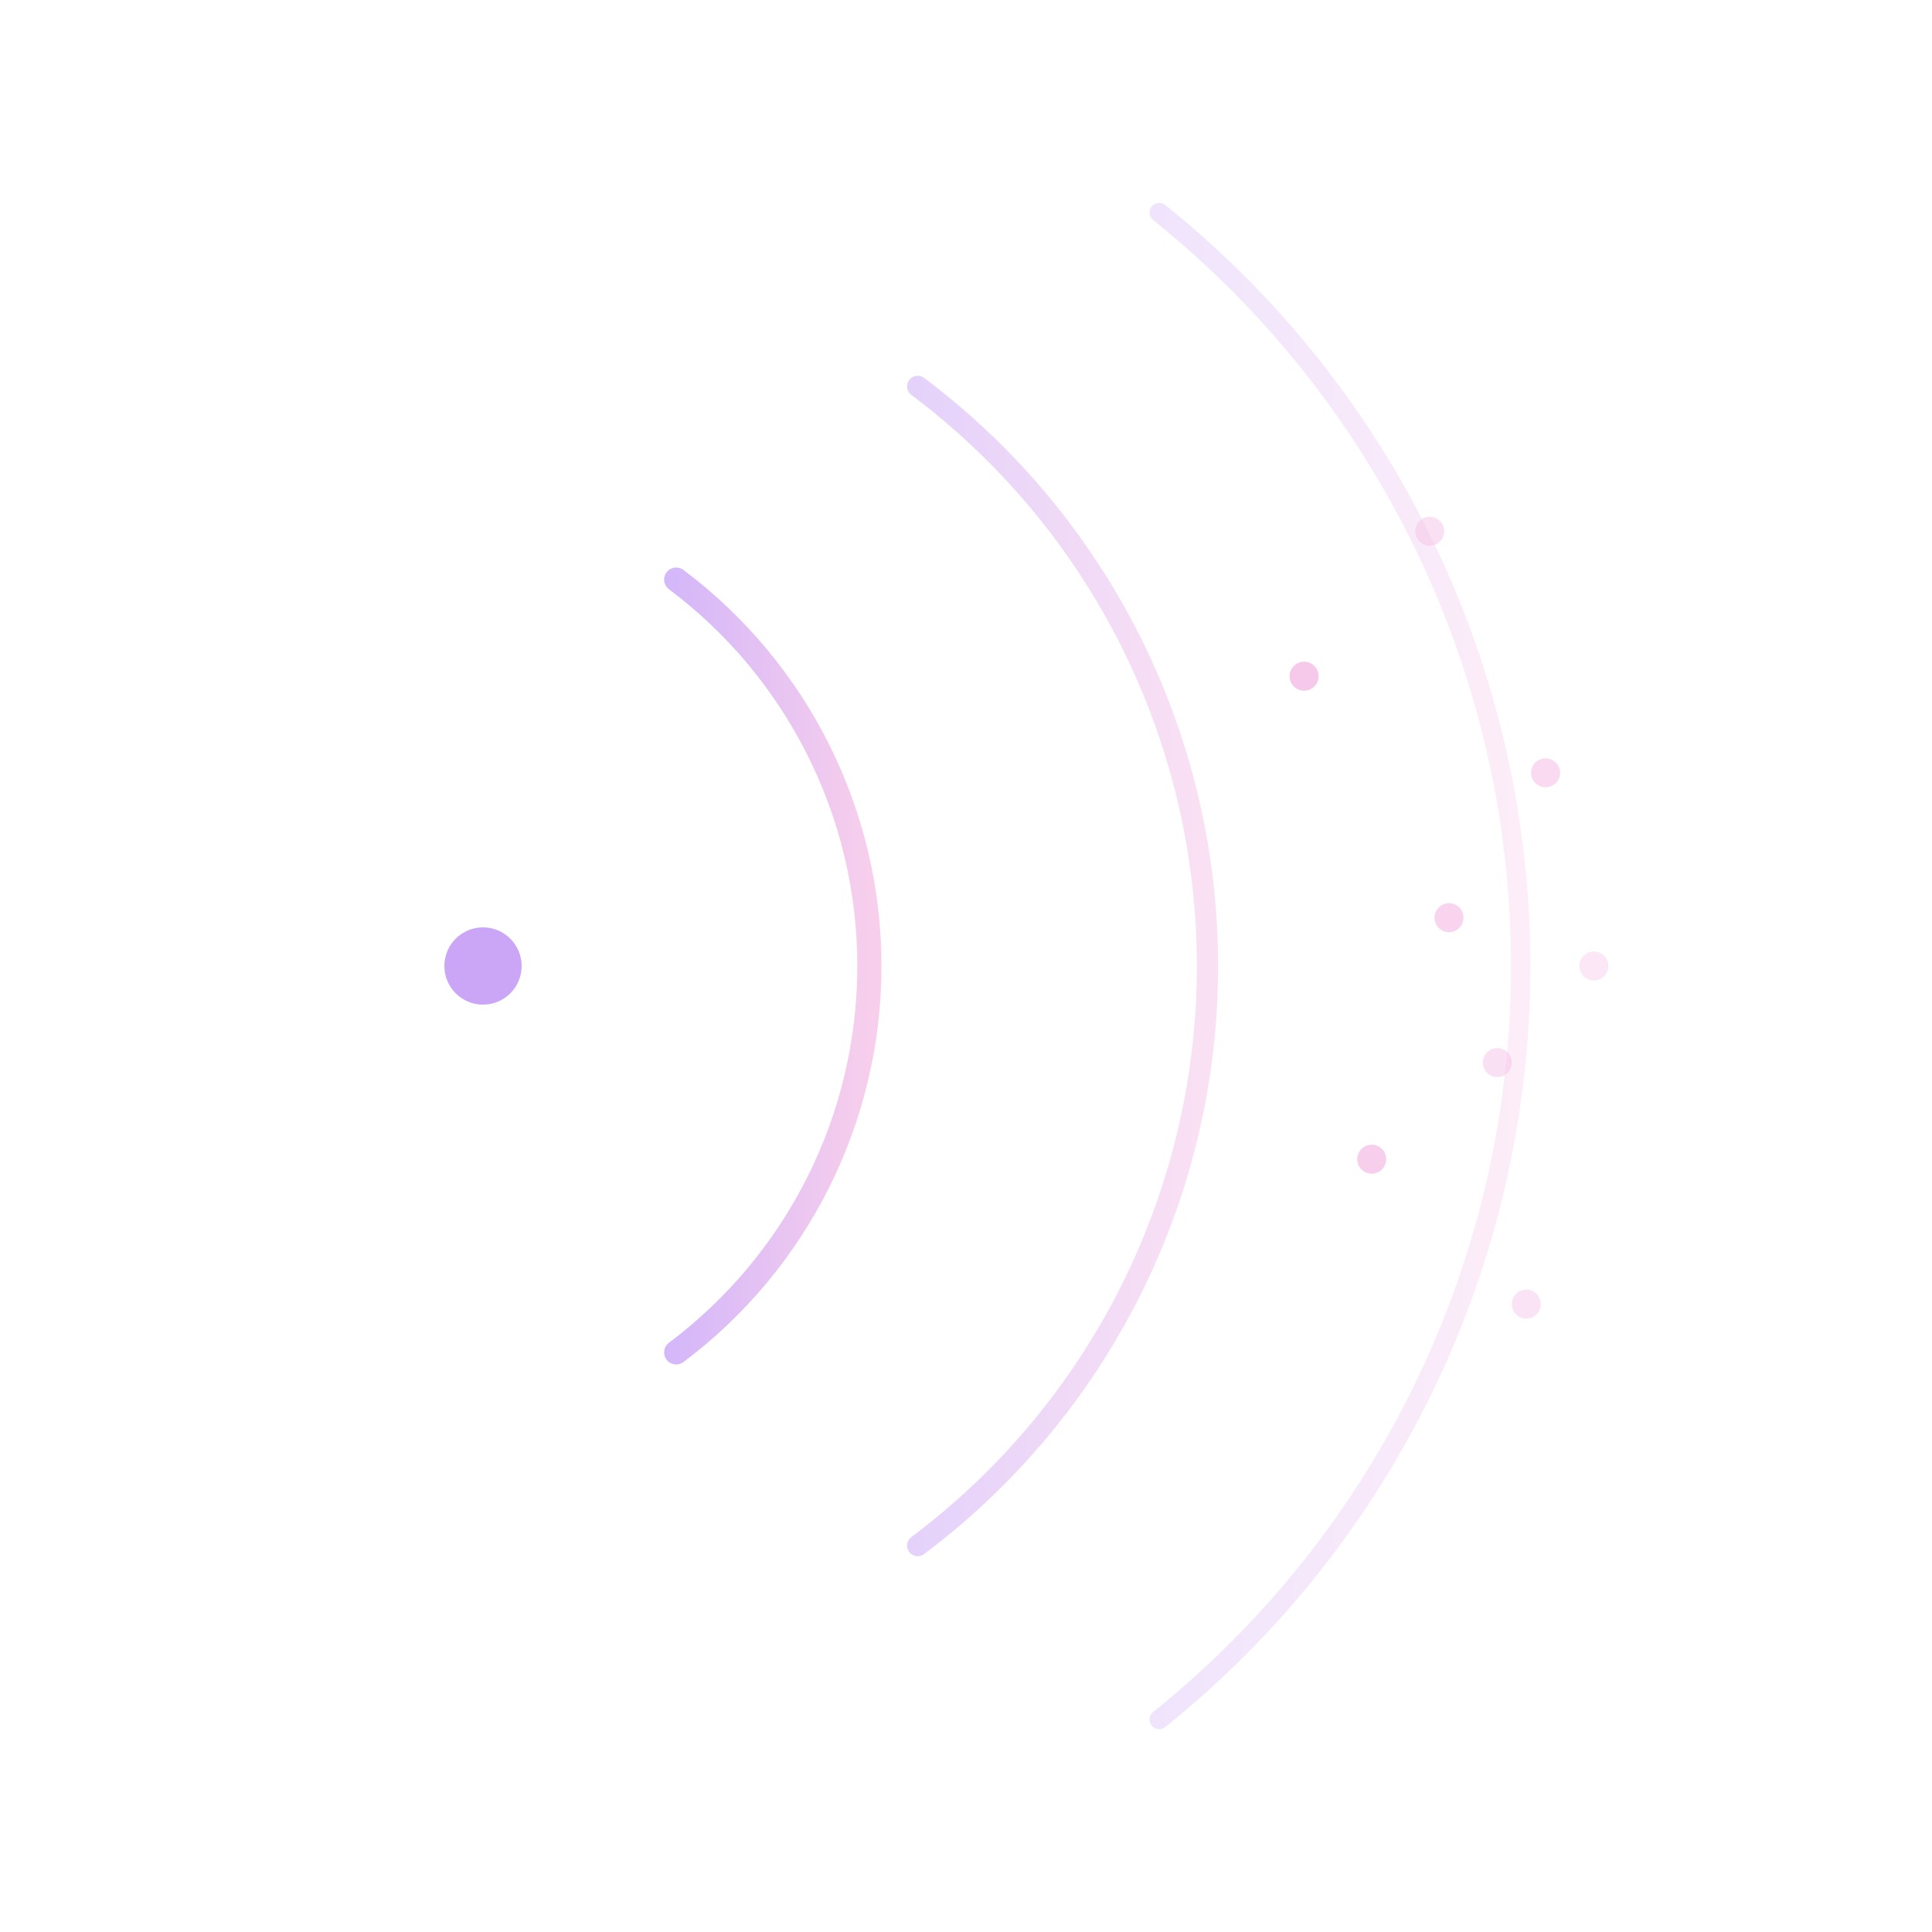
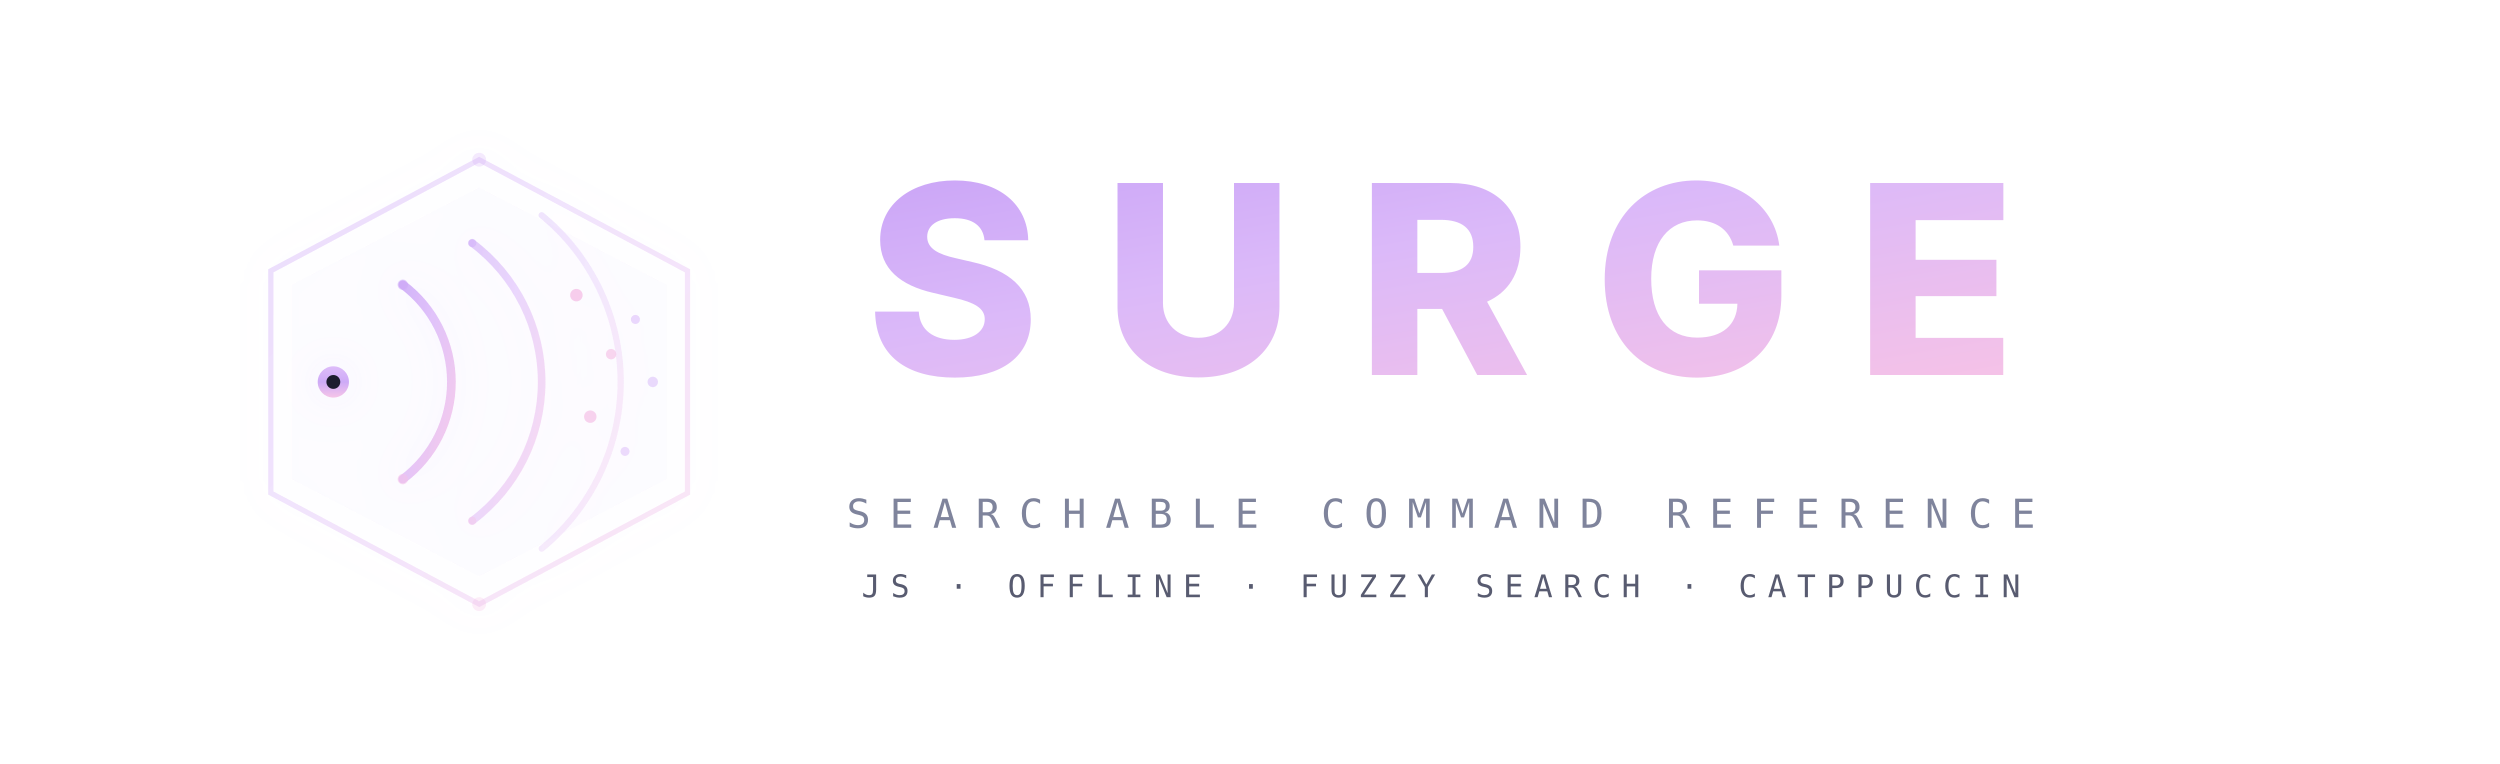
- <svg xmlns="http://www.w3.org/2000/svg" width="200" height="200" viewBox="0 0 200 200">
+ <svg xmlns="http://www.w3.org/2000/svg" viewBox="0 0 720 220" fill="none">
  <defs>
-     <linearGradient id="arc-grad" x1="0%" y1="50%" x2="100%" y2="50%">
-       <stop offset="0%" style="stop-color:#cba6f7" />
-       <stop offset="100%" style="stop-color:#f5c2e7" />
+     <linearGradient id="g1" x1="0%" y1="0%" x2="100%" y2="100%">
+       <stop offset="0%" stop-color="#cba6f7" />
+       <stop offset="40%" stop-color="#dbb9f9" />
+       <stop offset="100%" stop-color="#f5c2e7" />
    </linearGradient>
+     <linearGradient id="g2" x1="0%" y1="100%" x2="100%" y2="0%">
+       <stop offset="0%" stop-color="#f5c2e7" />
+       <stop offset="100%" stop-color="#cba6f7" />
+     </linearGradient>
+     <linearGradient id="g3" x1="0%" y1="0%" x2="0%" y2="100%">
+       <stop offset="0%" stop-color="#dbb9f9" />
+       <stop offset="50%" stop-color="#cba6f7" />
+       <stop offset="100%" stop-color="#f5c2e7" />
+     </linearGradient>
+     <filter id="softglow" x="-30%" y="-30%" width="160%" height="160%">
+       <feGaussianBlur in="SourceAlpha" stdDeviation="6" result="blur" />
+       <feFlood flood-color="#cba6f7" flood-opacity="0.15" result="color" />
+       <feComposite in="color" in2="blur" operator="in" result="shadow" />
+       <feComposite in="SourceGraphic" in2="shadow" operator="over" />
+     </filter>
  </defs>
-   <circle cx="50" cy="100" r="4" fill="#cba6f7" />
-   <path d="M 70,60 A 50,50 0 0,1 70,140" fill="none" stroke="url(#arc-grad)" stroke-width="2.5" stroke-linecap="round" opacity="0.8" />
-   <path d="M 95,40 A 75,75 0 0,1 95,160" fill="none" stroke="url(#arc-grad)" stroke-width="2.2" stroke-linecap="round" opacity="0.5" />
-   <path d="M 120,22 A 100,100 0 0,1 120,178" fill="none" stroke="url(#arc-grad)" stroke-width="2" stroke-linecap="round" opacity="0.3" />
-   <circle cx="135" cy="70" r="1.5" fill="#f5c2e7" opacity="0.9" />
-   <circle cx="150" cy="95" r="1.5" fill="#f5c2e7" opacity="0.7" />
-   <circle cx="142" cy="120" r="1.5" fill="#f5c2e7" opacity="0.8" />
-   <circle cx="160" cy="80" r="1.5" fill="#f5c2e7" opacity="0.6" />
-   <circle cx="155" cy="110" r="1.5" fill="#f5c2e7" opacity="0.5" />
-   <circle cx="165" cy="100" r="1.5" fill="#f5c2e7" opacity="0.4" />
-   <circle cx="148" cy="55" r="1.5" fill="#f5c2e7" opacity="0.5" />
-   <circle cx="158" cy="135" r="1.5" fill="#f5c2e7" opacity="0.45" />
+   <g transform="translate(58, 40)" filter="url(#softglow)">
+     <path d="M 80 6 L 140 38 L 140 102 L 80 134 L 20 102 L 20 38 Z" fill="none" stroke="url(#g1)" stroke-width="1.5" opacity="0.4" />
+     <path d="M 80 14 L 134 42 L 134 98 L 80 126 L 26 98 L 26 42 Z" fill="#cba6f7" opacity="0.04" />
+     <circle cx="38" cy="70" r="4.5" fill="url(#g3)" opacity="0.95" />
+     <circle cx="38" cy="70" r="2" fill="#1e1e2e" />
+     <path d="M 58,42 A 35,35 0 0,1 58,98" fill="none" stroke="url(#g1)" stroke-width="2.5" stroke-linecap="round" opacity="0.85" />
+     <path d="M 78,30 A 50,50 0 0,1 78,110" fill="none" stroke="url(#g1)" stroke-width="2.2" stroke-linecap="round" opacity="0.55" />
+     <path d="M 98,22 A 62,62 0 0,1 98,118" fill="none" stroke="url(#g1)" stroke-width="1.8" stroke-linecap="round" opacity="0.3" />
+     <circle cx="108" cy="45" r="1.8" fill="#f5c2e7" opacity="0.8" />
+     <circle cx="118" cy="62" r="1.5" fill="#f5c2e7" opacity="0.65" />
+     <circle cx="112" cy="80" r="1.8" fill="#f5c2e7" opacity="0.7" />
+     <circle cx="125" cy="52" r="1.3" fill="#dbb9f9" opacity="0.55" />
+     <circle cx="122" cy="90" r="1.3" fill="#dbb9f9" opacity="0.5" />
+     <circle cx="130" cy="70" r="1.5" fill="#cba6f7" opacity="0.4" />
+     <circle cx="58" cy="42" r="1.5" fill="#cba6f7" opacity="0.5" />
+     <circle cx="58" cy="98" r="1.5" fill="#f5c2e7" opacity="0.5" />
+     <circle cx="78" cy="30" r="1.2" fill="#cba6f7" opacity="0.4" />
+     <circle cx="78" cy="110" r="1.2" fill="#f5c2e7" opacity="0.4" />
+     <circle cx="80" cy="6" r="2" fill="#dbb9f9" opacity="0.3" />
+     <circle cx="80" cy="134" r="2" fill="#f5c2e7" opacity="0.3" />
+   </g>
+   <text x="415" y="108" font-family="'SF Pro Display', 'Inter', 'Segoe UI', 'Helvetica Neue', Arial, sans-serif" font-size="76" font-weight="800" letter-spacing="18" fill="url(#g1)" text-anchor="middle">SURGE</text>
+   <line x1="280" y1="128" x2="550" y2="128" stroke="url(#g1)" stroke-width="0.8" opacity="0.25" />
+   <text x="415" y="152" font-family="'SF Mono', 'JetBrains Mono', 'Fira Code', 'Cascadia Code', monospace" font-size="11.5" font-weight="400" letter-spacing="5.5" fill="#7f849c" text-anchor="middle">SEARCHABLE COMMAND REFERENCE</text>
+   <text x="415" y="172" font-family="'SF Mono', 'JetBrains Mono', 'Fira Code', monospace" font-size="9" font-weight="400" letter-spacing="3" fill="#585b70" text-anchor="middle">JS · OFFLINE · FUZZY SEARCH · CATPPUCCIN</text>
</svg>
